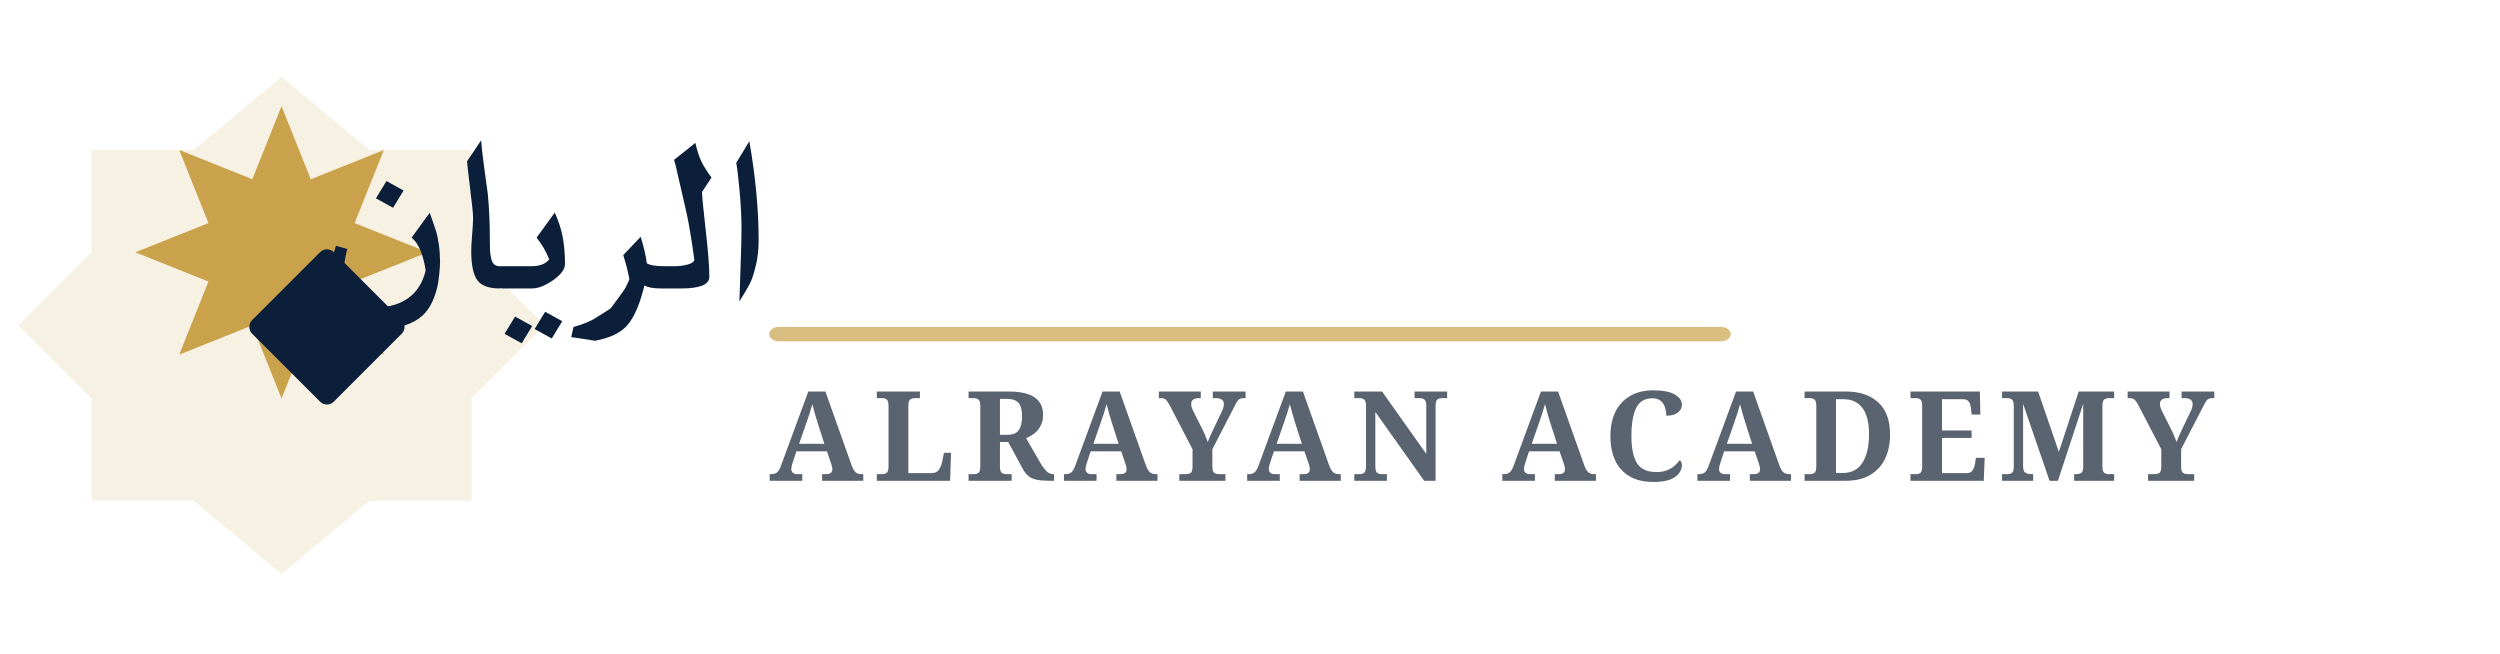
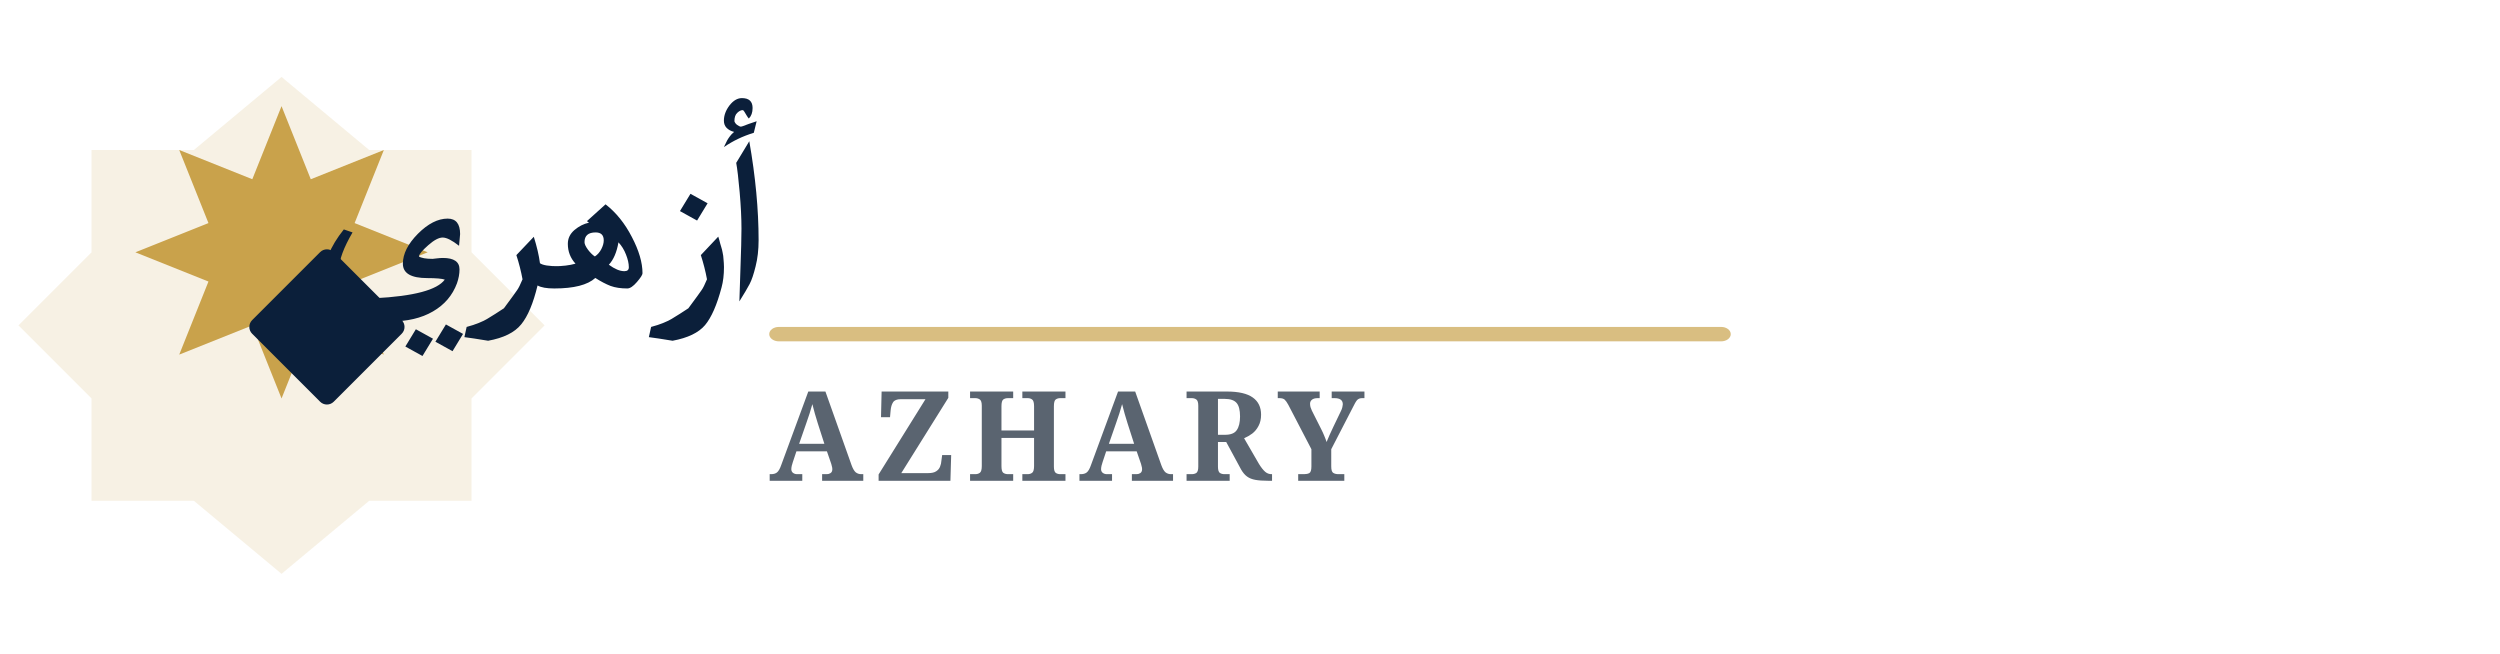
- <svg xmlns="http://www.w3.org/2000/svg" viewBox="0 0 260 68" fill="none" aria-label="Alrayan Academy">
+ <svg xmlns="http://www.w3.org/2000/svg" viewBox="0 0 260 68" fill="none" aria-label="Azhary">
  <g transform="translate(8,8)">
    <polygon points="26,0 38,10 52,10 52,24 62,34 52,44 52,58 38,58 26,68 14,58 0,58 0,44 -10,34 0,24 0,10 14,10" transform="scale(0.76) translate(2,0)" fill="#C9A24B" opacity="0.15" />
    <path d="M26 4 L30 14 L40 10 L36 20 L46 24 L36 28 L40 38 L30 34 L26 44 L22 34 L12 38 L16 28 L6 24 L16 20 L12 10 L22 14 Z" transform="scale(0.76) translate(2,0)" fill="#C9A24B" />
    <rect x="20" y="20" width="12" height="12" rx="1" transform="rotate(45 26 26)" fill="#0B1F3A" />
  </g>
-   <text x="80" y="30" font-family="Amiri, Georgia, serif" font-size="22" font-weight="700" fill="#0B1F3A" text-anchor="start" direction="rtl" unicode-bidi="bidi-override">الريان</text>
-   <text x="80" y="50" font-family="'Cormorant Garamond', Georgia, serif" font-size="13" font-weight="600" letter-spacing="0.08em" fill="#5A6470" text-anchor="start">ALRAYAN ACADEMY</text>
+   <text x="80" y="30" font-family="Amiri, Georgia, serif" font-size="22" font-weight="700" fill="#0B1F3A" text-anchor="start" direction="rtl" unicode-bidi="bidi-override">أزهري</text>
+   <text x="80" y="50" font-family="'Cormorant Garamond', Georgia, serif" font-size="13" font-weight="600" letter-spacing="0.08em" fill="#5A6470" text-anchor="start">AZHARY</text>
  <rect x="80" y="34" width="100" height="1.5" rx="1" fill="#C9A24B" opacity="0.7" />
</svg>
